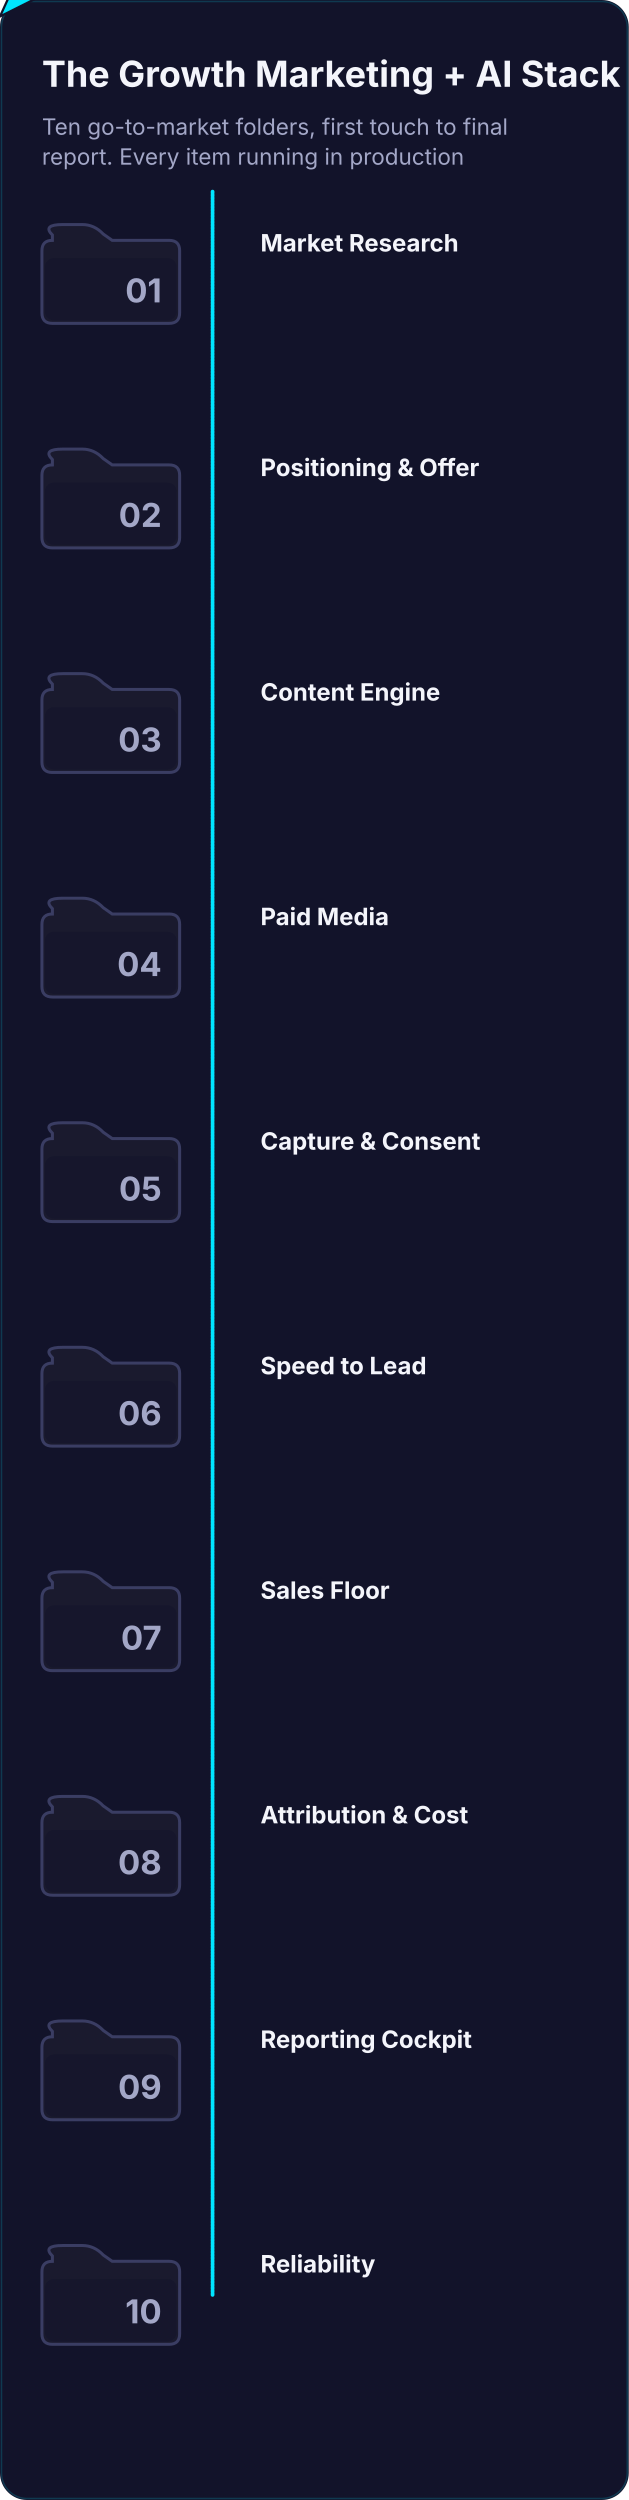
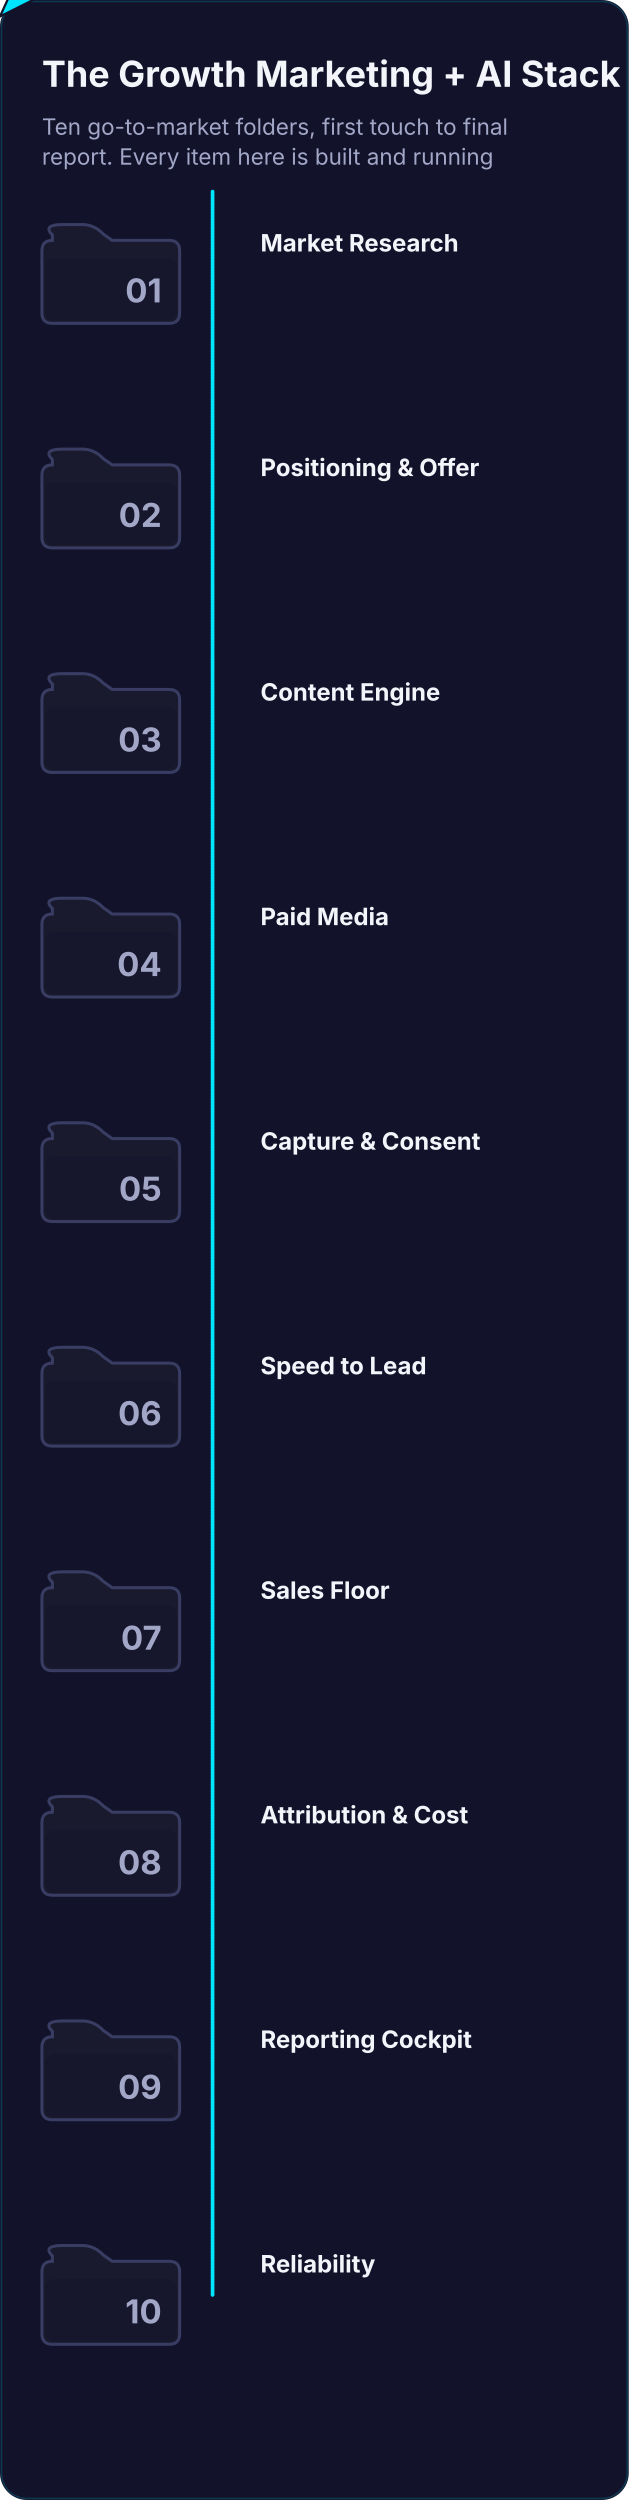
<svg xmlns="http://www.w3.org/2000/svg" viewBox="0 0 420 1670" width="420" height="1670" role="img" aria-label="The Growth Marketing + AI Stack: Market Research, Positioning &amp; Offer, Content Engine, Paid Media, Capture &amp; Consent, Speed to Lead, Sales Floor, Attribution &amp; Cost, Reporting Cockpit, Reliability">
  <style>text{font-family:Inter, -apple-system, 'Segoe UI', Helvetica, Arial, sans-serif}.t{fill:#f4f5fb;font-weight:700} .m{fill:#a3a7c7} .num{fill:#a3a7c7;font-weight:700}.fold{fill:#1a1a2e;stroke:#3a3d63;stroke-width:2}@keyframes f0{0%,3.27%{fill:#1a1a2e;stroke:#3a3d63}5.77%,97%{fill:#0f3a4a;stroke:#00e5ff}100%{fill:#1a1a2e;stroke:#3a3d63}}@keyframes o0{0%,3.27%{opacity:0;transform:translateY(6px)}5.77%,97%{opacity:1;transform:translateY(0)}100%{opacity:0}}@keyframes l0{0%,3.27%{transform:scaleY(1)}5.77%,97%{transform:scaleY(.82) skewX(-8deg)}100%{transform:scaleY(1)}}#F0{animation:f0 27.50s linear infinite}#O0{animation:o0 27.50s linear infinite;opacity:0}#L0{animation:l0 27.50s linear infinite;transform-origin:0px 66px;transform-box:fill-box}@keyframes f1{0%,12.00%{fill:#1a1a2e;stroke:#3a3d63}14.50%,97%{fill:#0f3a4a;stroke:#00e5ff}100%{fill:#1a1a2e;stroke:#3a3d63}}@keyframes o1{0%,12.00%{opacity:0;transform:translateY(6px)}14.50%,97%{opacity:1;transform:translateY(0)}100%{opacity:0}}@keyframes l1{0%,12.00%{transform:scaleY(1)}14.50%,97%{transform:scaleY(.82) skewX(-8deg)}100%{transform:scaleY(1)}}#F1{animation:f1 27.50s linear infinite}#O1{animation:o1 27.50s linear infinite;opacity:0}#L1{animation:l1 27.50s linear infinite;transform-origin:0px 66px;transform-box:fill-box}@keyframes f2{0%,20.73%{fill:#1a1a2e;stroke:#3a3d63}23.23%,97%{fill:#0f3a4a;stroke:#00e5ff}100%{fill:#1a1a2e;stroke:#3a3d63}}@keyframes o2{0%,20.73%{opacity:0;transform:translateY(6px)}23.23%,97%{opacity:1;transform:translateY(0)}100%{opacity:0}}@keyframes l2{0%,20.73%{transform:scaleY(1)}23.23%,97%{transform:scaleY(.82) skewX(-8deg)}100%{transform:scaleY(1)}}#F2{animation:f2 27.50s linear infinite}#O2{animation:o2 27.50s linear infinite;opacity:0}#L2{animation:l2 27.50s linear infinite;transform-origin:0px 66px;transform-box:fill-box}@keyframes f3{0%,29.45%{fill:#1a1a2e;stroke:#3a3d63}31.95%,97%{fill:#0f3a4a;stroke:#00e5ff}100%{fill:#1a1a2e;stroke:#3a3d63}}@keyframes o3{0%,29.45%{opacity:0;transform:translateY(6px)}31.95%,97%{opacity:1;transform:translateY(0)}100%{opacity:0}}@keyframes l3{0%,29.45%{transform:scaleY(1)}31.95%,97%{transform:scaleY(.82) skewX(-8deg)}100%{transform:scaleY(1)}}#F3{animation:f3 27.50s linear infinite}#O3{animation:o3 27.50s linear infinite;opacity:0}#L3{animation:l3 27.50s linear infinite;transform-origin:0px 66px;transform-box:fill-box}@keyframes f4{0%,38.18%{fill:#1a1a2e;stroke:#3a3d63}40.68%,97%{fill:#0f3a4a;stroke:#00e5ff}100%{fill:#1a1a2e;stroke:#3a3d63}}@keyframes o4{0%,38.18%{opacity:0;transform:translateY(6px)}40.68%,97%{opacity:1;transform:translateY(0)}100%{opacity:0}}@keyframes l4{0%,38.18%{transform:scaleY(1)}40.68%,97%{transform:scaleY(.82) skewX(-8deg)}100%{transform:scaleY(1)}}#F4{animation:f4 27.50s linear infinite}#O4{animation:o4 27.50s linear infinite;opacity:0}#L4{animation:l4 27.50s linear infinite;transform-origin:0px 66px;transform-box:fill-box}@keyframes f5{0%,46.91%{fill:#1a1a2e;stroke:#3a3d63}49.41%,97%{fill:#0f3a4a;stroke:#00e5ff}100%{fill:#1a1a2e;stroke:#3a3d63}}@keyframes o5{0%,46.91%{opacity:0;transform:translateY(6px)}49.41%,97%{opacity:1;transform:translateY(0)}100%{opacity:0}}@keyframes l5{0%,46.91%{transform:scaleY(1)}49.41%,97%{transform:scaleY(.82) skewX(-8deg)}100%{transform:scaleY(1)}}#F5{animation:f5 27.50s linear infinite}#O5{animation:o5 27.50s linear infinite;opacity:0}#L5{animation:l5 27.50s linear infinite;transform-origin:0px 66px;transform-box:fill-box}@keyframes f6{0%,55.64%{fill:#1a1a2e;stroke:#3a3d63}58.14%,97%{fill:#0f3a4a;stroke:#00e5ff}100%{fill:#1a1a2e;stroke:#3a3d63}}@keyframes o6{0%,55.64%{opacity:0;transform:translateY(6px)}58.14%,97%{opacity:1;transform:translateY(0)}100%{opacity:0}}@keyframes l6{0%,55.64%{transform:scaleY(1)}58.14%,97%{transform:scaleY(.82) skewX(-8deg)}100%{transform:scaleY(1)}}#F6{animation:f6 27.50s linear infinite}#O6{animation:o6 27.50s linear infinite;opacity:0}#L6{animation:l6 27.50s linear infinite;transform-origin:0px 66px;transform-box:fill-box}@keyframes f7{0%,64.36%{fill:#1a1a2e;stroke:#3a3d63}66.86%,97%{fill:#0f3a4a;stroke:#00e5ff}100%{fill:#1a1a2e;stroke:#3a3d63}}@keyframes o7{0%,64.36%{opacity:0;transform:translateY(6px)}66.86%,97%{opacity:1;transform:translateY(0)}100%{opacity:0}}@keyframes l7{0%,64.36%{transform:scaleY(1)}66.86%,97%{transform:scaleY(.82) skewX(-8deg)}100%{transform:scaleY(1)}}#F7{animation:f7 27.50s linear infinite}#O7{animation:o7 27.50s linear infinite;opacity:0}#L7{animation:l7 27.50s linear infinite;transform-origin:0px 66px;transform-box:fill-box}@keyframes f8{0%,73.09%{fill:#1a1a2e;stroke:#3a3d63}75.59%,97%{fill:#0f3a4a;stroke:#00e5ff}100%{fill:#1a1a2e;stroke:#3a3d63}}@keyframes o8{0%,73.09%{opacity:0;transform:translateY(6px)}75.59%,97%{opacity:1;transform:translateY(0)}100%{opacity:0}}@keyframes l8{0%,73.09%{transform:scaleY(1)}75.59%,97%{transform:scaleY(.82) skewX(-8deg)}100%{transform:scaleY(1)}}#F8{animation:f8 27.50s linear infinite}#O8{animation:o8 27.50s linear infinite;opacity:0}#L8{animation:l8 27.50s linear infinite;transform-origin:0px 66px;transform-box:fill-box}@keyframes f9{0%,81.82%{fill:#1a1a2e;stroke:#3a3d63}84.32%,97%{fill:#0f3a4a;stroke:#00e5ff}100%{fill:#1a1a2e;stroke:#3a3d63}}@keyframes o9{0%,81.82%{opacity:0;transform:translateY(6px)}84.32%,97%{opacity:1;transform:translateY(0)}100%{opacity:0}}@keyframes l9{0%,81.82%{transform:scaleY(1)}84.32%,97%{transform:scaleY(.82) skewX(-8deg)}100%{transform:scaleY(1)}}#F9{animation:f9 27.50s linear infinite}#O9{animation:o9 27.50s linear infinite;opacity:0}#L9{animation:l9 27.50s linear infinite;transform-origin:0px 66px;transform-box:fill-box}</style>
  <rect width="420" height="1670" rx="18" fill="#12132a" />
  <rect x="1" y="1" width="418" height="1668" rx="17" fill="none" stroke="#00e5ff" stroke-opacity=".18" />
  <text class="t" x="28" y="58" font-size="24">The Growth Marketing + AI Stack</text>
  <text class="m" x="28" y="90" font-size="15">Ten go-to-market folders, first touch to final</text>
-   <text class="m" x="28" y="110" font-size="15">report. Every item running in production</text>
+   <text class="m" x="28" y="110" font-size="15">report. Every item here is built and running</text>
  <path d="M142.0,127.0 L142.0,183.0 L142.0,333.0 L142.0,483.0 L142.0,633.0 L142.0,783.0 L142.0,933.0 L142.0,1083.0 L142.0,1233.0 L142.0,1383.0 L142.0,1533.0" fill="none" stroke="#2a2c4a" stroke-width="2" stroke-dasharray="4 8" />
  <path d="M142.0,127.0 L142.0,183.0 L142.0,333.0 L142.0,483.0 L142.0,633.0 L142.0,783.0 L142.0,933.0 L142.0,1083.0 L142.0,1233.0 L142.0,1383.0 L142.0,1533.0" fill="none" stroke="#00e5ff" stroke-width="2.5" stroke-linecap="round" pathLength="1" stroke-dasharray="1 1" stroke-dashoffset="1">
    <animate attributeName="stroke-dashoffset" dur="27.50s" repeatCount="indefinite" calcMode="linear" keyTimes="0;0.033;0.087;0.12;0.174;0.207;0.262;0.294;0.349;0.382;0.436;0.469;0.524;0.556;0.611;0.644;0.698;0.731;0.785;0.818;0.873;1" values="1;0.96;0.96;0.854;0.854;0.747;0.747;0.64;0.64;0.533;0.533;0.427;0.427;0.32;0.32;0.213;0.213;0.107;0.107;0;0;0" />
  </path>
  <g transform="translate(28,150)">
    <path id="F0" class="fold" d="M7,10.56 L7,7 Q0,0 14,0 L26.96,0 Q34.96,0 40.96,6.336 L46.96,10.56 L85,10.56 Q92,10.56 92,17.56 L92,59 Q92,66 85,66 L7,66 Q0,66 0,59 L0,17.56 Q0,10.56 7,10.56 Z" />
    <rect id="L0" x="2" y="22.4" width="88" height="41.6" rx="6" fill="#12132a" opacity=".55" />
    <text class="num" x="80" y="52" text-anchor="end" font-size="22">01</text>
    <text class="t" x="146" y="18" font-size="16">Market Research</text>
    <g id="O0">
-       <text x="146" y="45" font-size="13" fill="#a3a7c7">Every sales call becomes a</text>
-       <text x="146" y="63" font-size="13" fill="#a3a7c7">weekly read of objections,</text>
-       <text x="146" y="81" font-size="13" fill="#a3a7c7">strengths and competitors.</text>
+       <text x="146" y="45" font-size="13" fill="#a3a7c7">Recorded sales calls become a</text>
+       <text x="146" y="63" font-size="13" fill="#a3a7c7">read of objections, strengths</text>
+       <text x="146" y="81" font-size="13" fill="#a3a7c7">and weaknesses.</text>
    </g>
  </g>
  <g transform="translate(28,300)">
    <path id="F1" class="fold" d="M7,10.56 L7,7 Q0,0 14,0 L26.96,0 Q34.96,0 40.96,6.336 L46.96,10.56 L85,10.56 Q92,10.56 92,17.56 L92,59 Q92,66 85,66 L7,66 Q0,66 0,59 L0,17.56 Q0,10.56 7,10.56 Z" />
    <rect id="L1" x="2" y="22.4" width="88" height="41.6" rx="6" fill="#12132a" opacity=".55" />
    <text class="num" x="80" y="52" text-anchor="end" font-size="22">02</text>
    <text class="t" x="146" y="18" font-size="16">Positioning &amp; Offer</text>
    <g id="O1">
      <text x="146" y="45" font-size="13" fill="#a3a7c7">Channel strategy, brand voice</text>
      <text x="146" y="63" font-size="13" fill="#a3a7c7">and offer tests set before a</text>
      <text x="146" y="81" font-size="13" fill="#a3a7c7">dollar is spent.</text>
    </g>
  </g>
  <g transform="translate(28,450)">
    <path id="F2" class="fold" d="M7,10.56 L7,7 Q0,0 14,0 L26.96,0 Q34.96,0 40.96,6.336 L46.96,10.56 L85,10.56 Q92,10.56 92,17.56 L92,59 Q92,66 85,66 L7,66 Q0,66 0,59 L0,17.56 Q0,10.56 7,10.56 Z" />
    <rect id="L2" x="2" y="22.4" width="88" height="41.6" rx="6" fill="#12132a" opacity=".55" />
    <text class="num" x="80" y="52" text-anchor="end" font-size="22">03</text>
    <text class="t" x="146" y="18" font-size="16">Content Engine</text>
    <g id="O2">
      <text x="146" y="45" font-size="13" fill="#a3a7c7">One sentence in, finished</text>
      <text x="146" y="63" font-size="13" fill="#a3a7c7">scripts and edited reels out,</text>
      <text x="146" y="81" font-size="13" fill="#a3a7c7">on brand.</text>
    </g>
  </g>
  <g transform="translate(28,600)">
    <path id="F3" class="fold" d="M7,10.56 L7,7 Q0,0 14,0 L26.96,0 Q34.96,0 40.96,6.336 L46.96,10.56 L85,10.56 Q92,10.56 92,17.56 L92,59 Q92,66 85,66 L7,66 Q0,66 0,59 L0,17.56 Q0,10.56 7,10.56 Z" />
    <rect id="L3" x="2" y="22.4" width="88" height="41.6" rx="6" fill="#12132a" opacity=".55" />
    <text class="num" x="80" y="52" text-anchor="end" font-size="22">04</text>
    <text class="t" x="146" y="18" font-size="16">Paid Media</text>
    <g id="O3">
      <text x="146" y="45" font-size="13" fill="#a3a7c7">Every platform's results land</text>
      <text x="146" y="63" font-size="13" fill="#a3a7c7">daily, and sales flow back so</text>
      <text x="146" y="81" font-size="13" fill="#a3a7c7">ads optimize for revenue.</text>
    </g>
  </g>
  <g transform="translate(28,750)">
    <path id="F4" class="fold" d="M7,10.56 L7,7 Q0,0 14,0 L26.96,0 Q34.96,0 40.96,6.336 L46.96,10.56 L85,10.56 Q92,10.56 92,17.56 L92,59 Q92,66 85,66 L7,66 Q0,66 0,59 L0,17.56 Q0,10.56 7,10.56 Z" />
    <rect id="L4" x="2" y="22.4" width="88" height="41.6" rx="6" fill="#12132a" opacity=".55" />
    <text class="num" x="80" y="52" text-anchor="end" font-size="22">05</text>
    <text class="t" x="146" y="18" font-size="16">Capture &amp; Consent</text>
    <g id="O4">
-       <text x="146" y="45" font-size="13" fill="#a3a7c7">Every consent sealed with its</text>
-       <text x="146" y="63" font-size="13" fill="#a3a7c7">exact wording, provable on</text>
-       <text x="146" y="81" font-size="13" fill="#a3a7c7">demand.</text>
+       <text x="146" y="45" font-size="13" fill="#a3a7c7">Consents and opt-outs recorded</text>
+       <text x="146" y="63" font-size="13" fill="#a3a7c7">with their exact wording and</text>
+       <text x="146" y="81" font-size="13" fill="#a3a7c7">reconciled nightly.</text>
    </g>
  </g>
  <g transform="translate(28,900)">
    <path id="F5" class="fold" d="M7,10.56 L7,7 Q0,0 14,0 L26.96,0 Q34.96,0 40.96,6.336 L46.96,10.56 L85,10.56 Q92,10.56 92,17.56 L92,59 Q92,66 85,66 L7,66 Q0,66 0,59 L0,17.56 Q0,10.56 7,10.56 Z" />
    <rect id="L5" x="2" y="22.4" width="88" height="41.6" rx="6" fill="#12132a" opacity=".55" />
    <text class="num" x="80" y="52" text-anchor="end" font-size="22">06</text>
    <text class="t" x="146" y="18" font-size="16">Speed to Lead</text>
    <g id="O5">
-       <text x="146" y="45" font-size="13" fill="#a3a7c7">AI answers every call and</text>
-       <text x="146" y="63" font-size="13" fill="#a3a7c7">chat, routes it, and hands it</text>
-       <text x="146" y="81" font-size="13" fill="#a3a7c7">to a person.</text>
+       <text x="146" y="45" font-size="13" fill="#a3a7c7">AI answers after-hours calls</text>
+       <text x="146" y="63" font-size="13" fill="#a3a7c7">and website chats, captures</text>
+       <text x="146" y="81" font-size="13" fill="#a3a7c7">the lead and hands it to a</text>
    </g>
  </g>
  <g transform="translate(28,1050)">
    <path id="F6" class="fold" d="M7,10.56 L7,7 Q0,0 14,0 L26.96,0 Q34.96,0 40.96,6.336 L46.96,10.56 L85,10.56 Q92,10.56 92,17.56 L92,59 Q92,66 85,66 L7,66 Q0,66 0,59 L0,17.56 Q0,10.56 7,10.56 Z" />
    <rect id="L6" x="2" y="22.4" width="88" height="41.6" rx="6" fill="#12132a" opacity=".55" />
    <text class="num" x="80" y="52" text-anchor="end" font-size="22">07</text>
    <text class="t" x="146" y="18" font-size="16">Sales Floor</text>
    <g id="O6">
-       <text x="146" y="45" font-size="13" fill="#a3a7c7">Every call transcribed and</text>
-       <text x="146" y="63" font-size="13" fill="#a3a7c7">scored daily, with training on</text>
-       <text x="146" y="81" font-size="13" fill="#a3a7c7">tap.</text>
+       <text x="146" y="45" font-size="13" fill="#a3a7c7">Sales calls pulled,</text>
+       <text x="146" y="63" font-size="13" fill="#a3a7c7">transcribed and scored daily,</text>
+       <text x="146" y="81" font-size="13" fill="#a3a7c7">with training on tap.</text>
    </g>
  </g>
  <g transform="translate(28,1200)">
    <path id="F7" class="fold" d="M7,10.56 L7,7 Q0,0 14,0 L26.96,0 Q34.96,0 40.96,6.336 L46.96,10.56 L85,10.56 Q92,10.56 92,17.56 L92,59 Q92,66 85,66 L7,66 Q0,66 0,59 L0,17.56 Q0,10.56 7,10.56 Z" />
    <rect id="L7" x="2" y="22.4" width="88" height="41.6" rx="6" fill="#12132a" opacity=".55" />
    <text class="num" x="80" y="52" text-anchor="end" font-size="22">08</text>
    <text class="t" x="146" y="18" font-size="16">Attribution &amp; Cost</text>
    <g id="O7">
-       <text x="146" y="45" font-size="13" fill="#a3a7c7">Every dollar of spend proven</text>
-       <text x="146" y="63" font-size="13" fill="#a3a7c7">before it reaches the CRM.</text>
+       <text x="146" y="45" font-size="13" fill="#a3a7c7">Daily spend recorded and</text>
+       <text x="146" y="63" font-size="13" fill="#a3a7c7">checked against platform</text>
+       <text x="146" y="81" font-size="13" fill="#a3a7c7">controls.</text>
    </g>
  </g>
  <g transform="translate(28,1350)">
    <path id="F8" class="fold" d="M7,10.56 L7,7 Q0,0 14,0 L26.96,0 Q34.96,0 40.96,6.336 L46.96,10.56 L85,10.56 Q92,10.56 92,17.56 L92,59 Q92,66 85,66 L7,66 Q0,66 0,59 L0,17.56 Q0,10.56 7,10.56 Z" />
    <rect id="L8" x="2" y="22.4" width="88" height="41.6" rx="6" fill="#12132a" opacity=".55" />
    <text class="num" x="80" y="52" text-anchor="end" font-size="22">09</text>
    <text class="t" x="146" y="18" font-size="16">Reporting Cockpit</text>
    <g id="O8">
      <text x="146" y="45" font-size="13" fill="#a3a7c7">One screen where the numbers</text>
-       <text x="146" y="63" font-size="13" fill="#a3a7c7">refresh themselves and answer</text>
-       <text x="146" y="81" font-size="13" fill="#a3a7c7">back.</text>
+       <text x="146" y="63" font-size="13" fill="#a3a7c7">refresh themselves.</text>
    </g>
  </g>
  <g transform="translate(28,1500)">
    <path id="F9" class="fold" d="M7,10.56 L7,7 Q0,0 14,0 L26.96,0 Q34.96,0 40.96,6.336 L46.96,10.56 L85,10.56 Q92,10.56 92,17.56 L92,59 Q92,66 85,66 L7,66 Q0,66 0,59 L0,17.56 Q0,10.56 7,10.56 Z" />
    <rect id="L9" x="2" y="22.4" width="88" height="41.6" rx="6" fill="#12132a" opacity=".55" />
    <text class="num" x="80" y="52" text-anchor="end" font-size="22">10</text>
    <text class="t" x="146" y="18" font-size="16">Reliability</text>
    <g id="O9">
-       <text x="146" y="45" font-size="13" fill="#a3a7c7">Nothing fails quietly: jobs</text>
-       <text x="146" y="63" font-size="13" fill="#a3a7c7">heal, stall alarms fire, data</text>
-       <text x="146" y="81" font-size="13" fill="#a3a7c7">gates hold.</text>
+       <text x="146" y="45" font-size="13" fill="#a3a7c7">Failures flagged loudly:</text>
+       <text x="146" y="63" font-size="13" fill="#a3a7c7">bounded self-healing, stall</text>
+       <text x="146" y="81" font-size="13" fill="#a3a7c7">alarms and data-gap checks.</text>
    </g>
  </g>
  <g>
    <path d="M0,-11 L22,0 L0,11 L5,0 Z" fill="#00e5ff" stroke="#12132a" stroke-width="1.5" />
    <animateMotion dur="27.50s" repeatCount="indefinite" rotate="auto" calcMode="linear" keyPoints="0;0.04;0.04;0.146;0.146;0.253;0.253;0.36;0.36;0.467;0.467;0.573;0.573;0.68;0.68;0.787;0.787;0.893;0.893;1;1;1" keyTimes="0;0.033;0.087;0.12;0.174;0.207;0.262;0.294;0.349;0.382;0.436;0.469;0.524;0.556;0.611;0.644;0.698;0.731;0.785;0.818;0.873;1" path="M142.0,127.0 L142.0,183.0 L142.0,333.0 L142.0,483.0 L142.0,633.0 L142.0,783.0 L142.0,933.0 L142.0,1083.0 L142.0,1233.0 L142.0,1383.0 L142.0,1533.0" />
  </g>
</svg>
